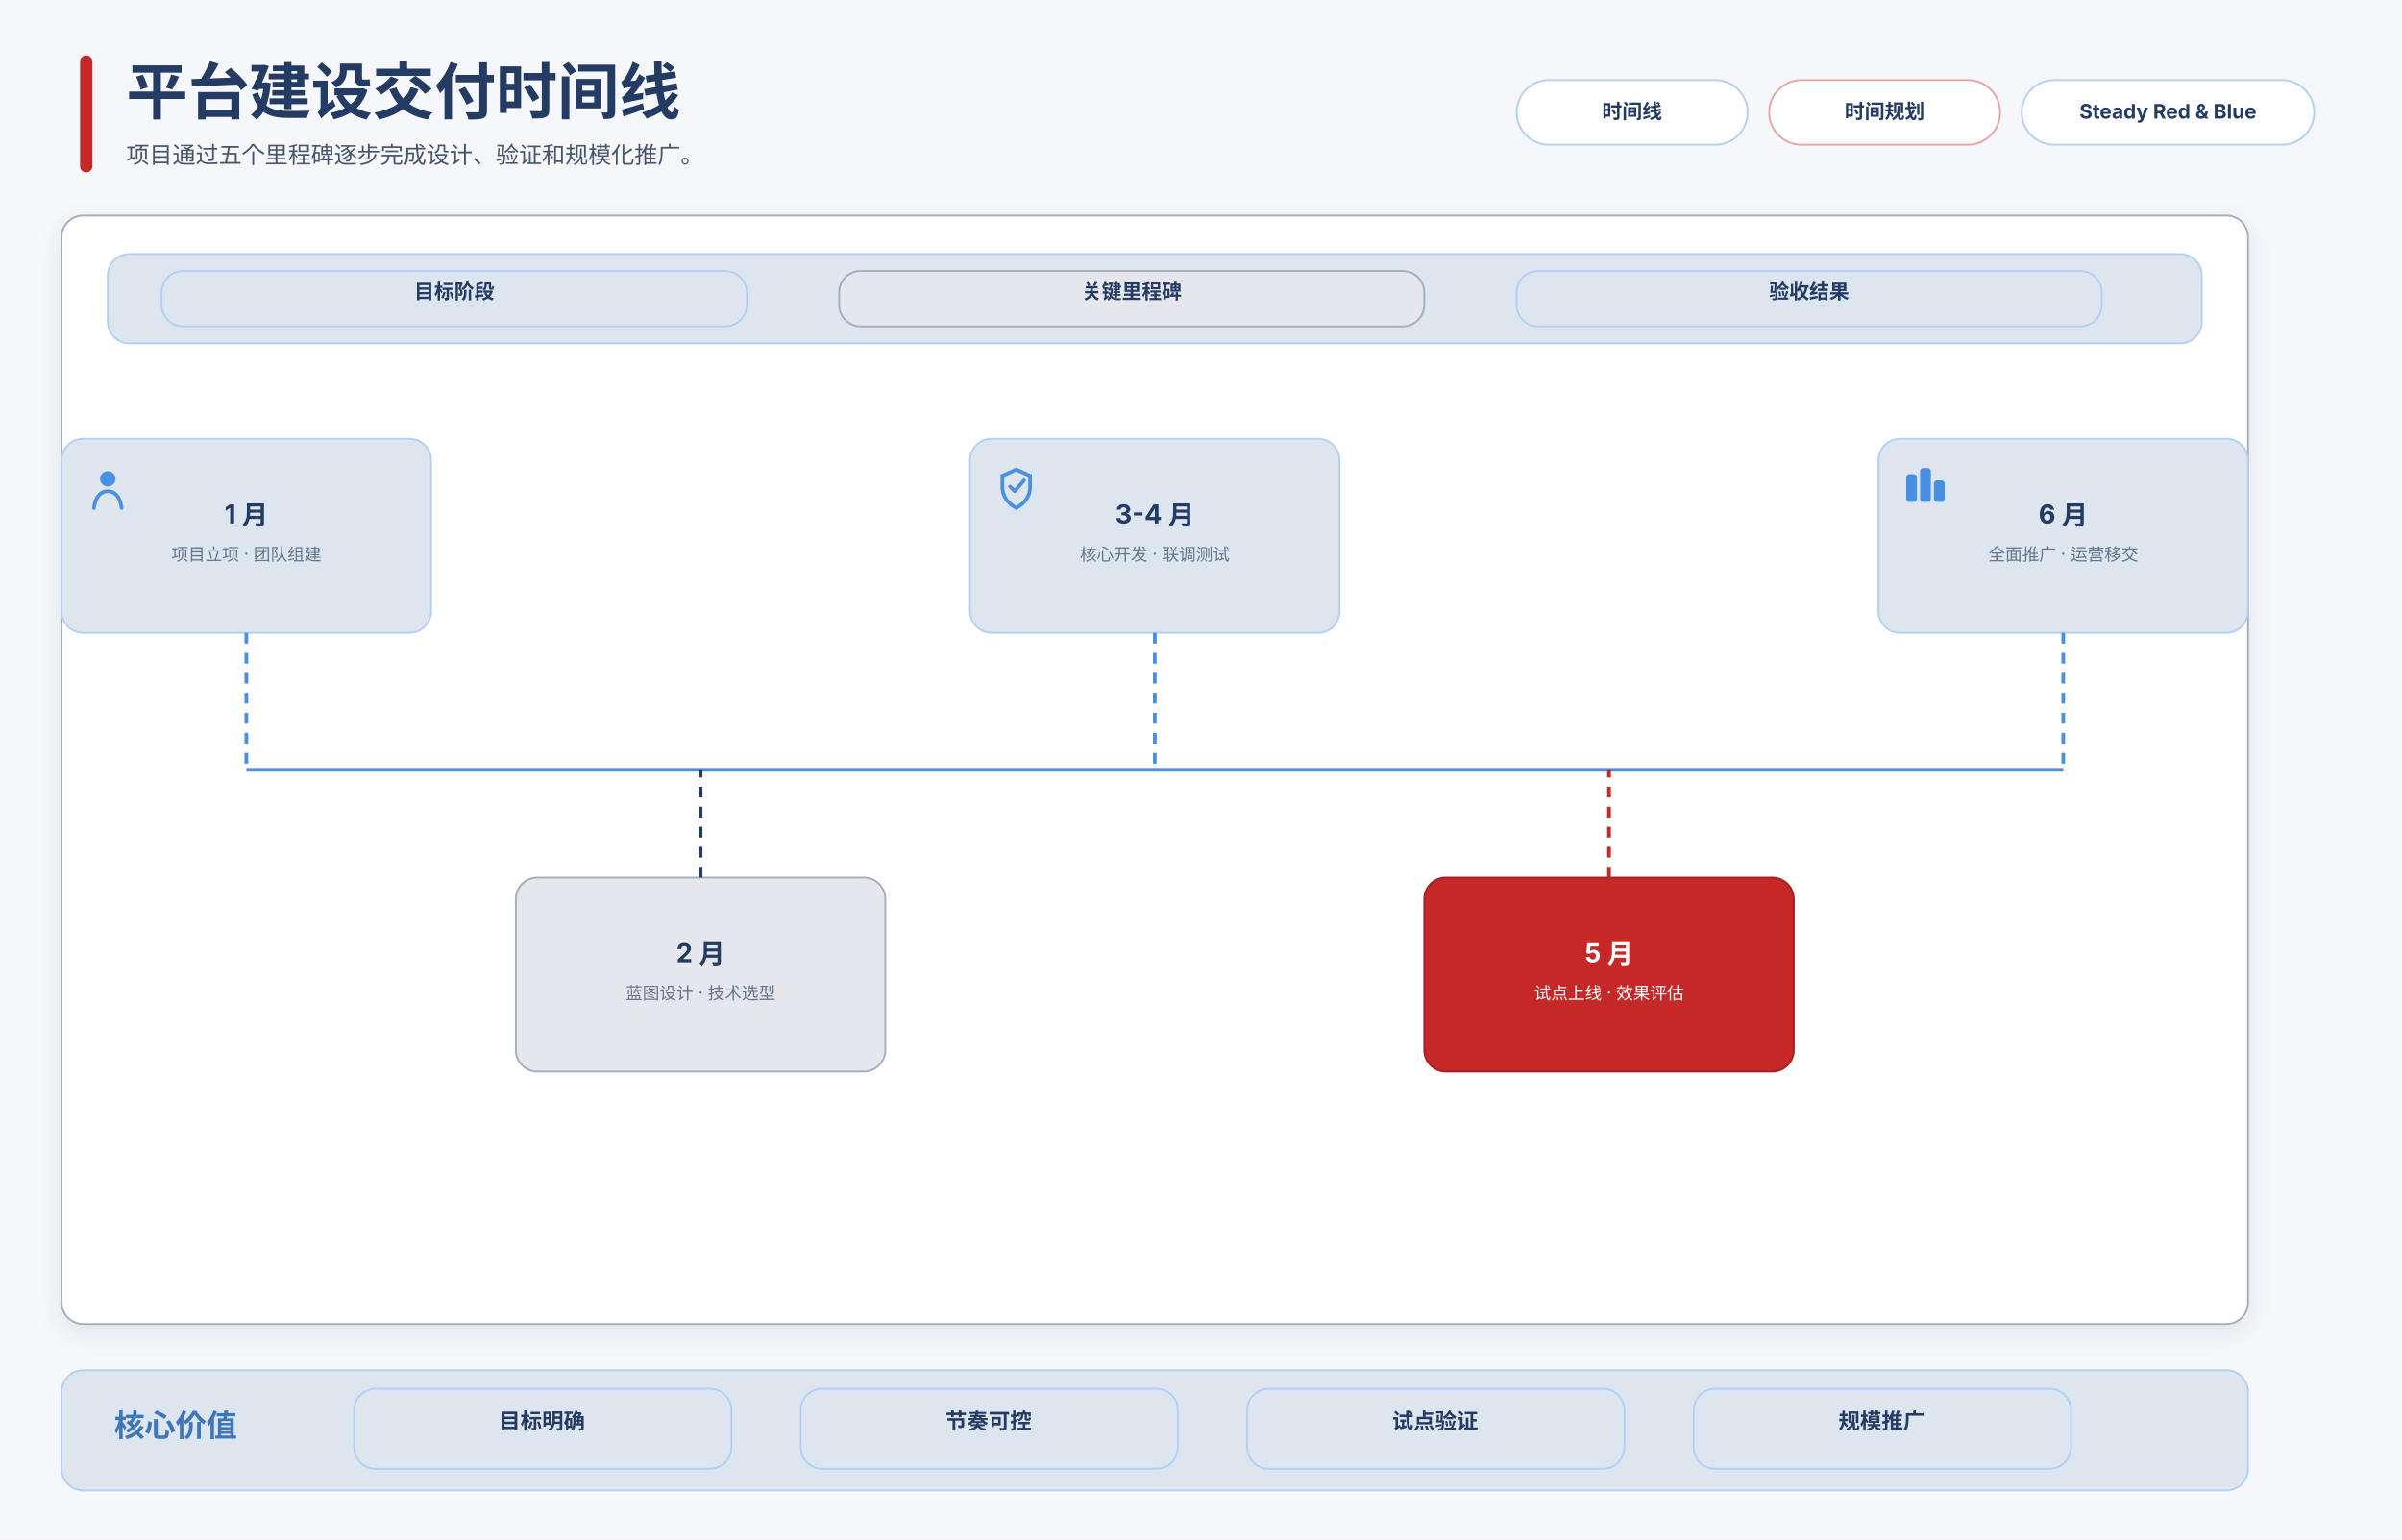
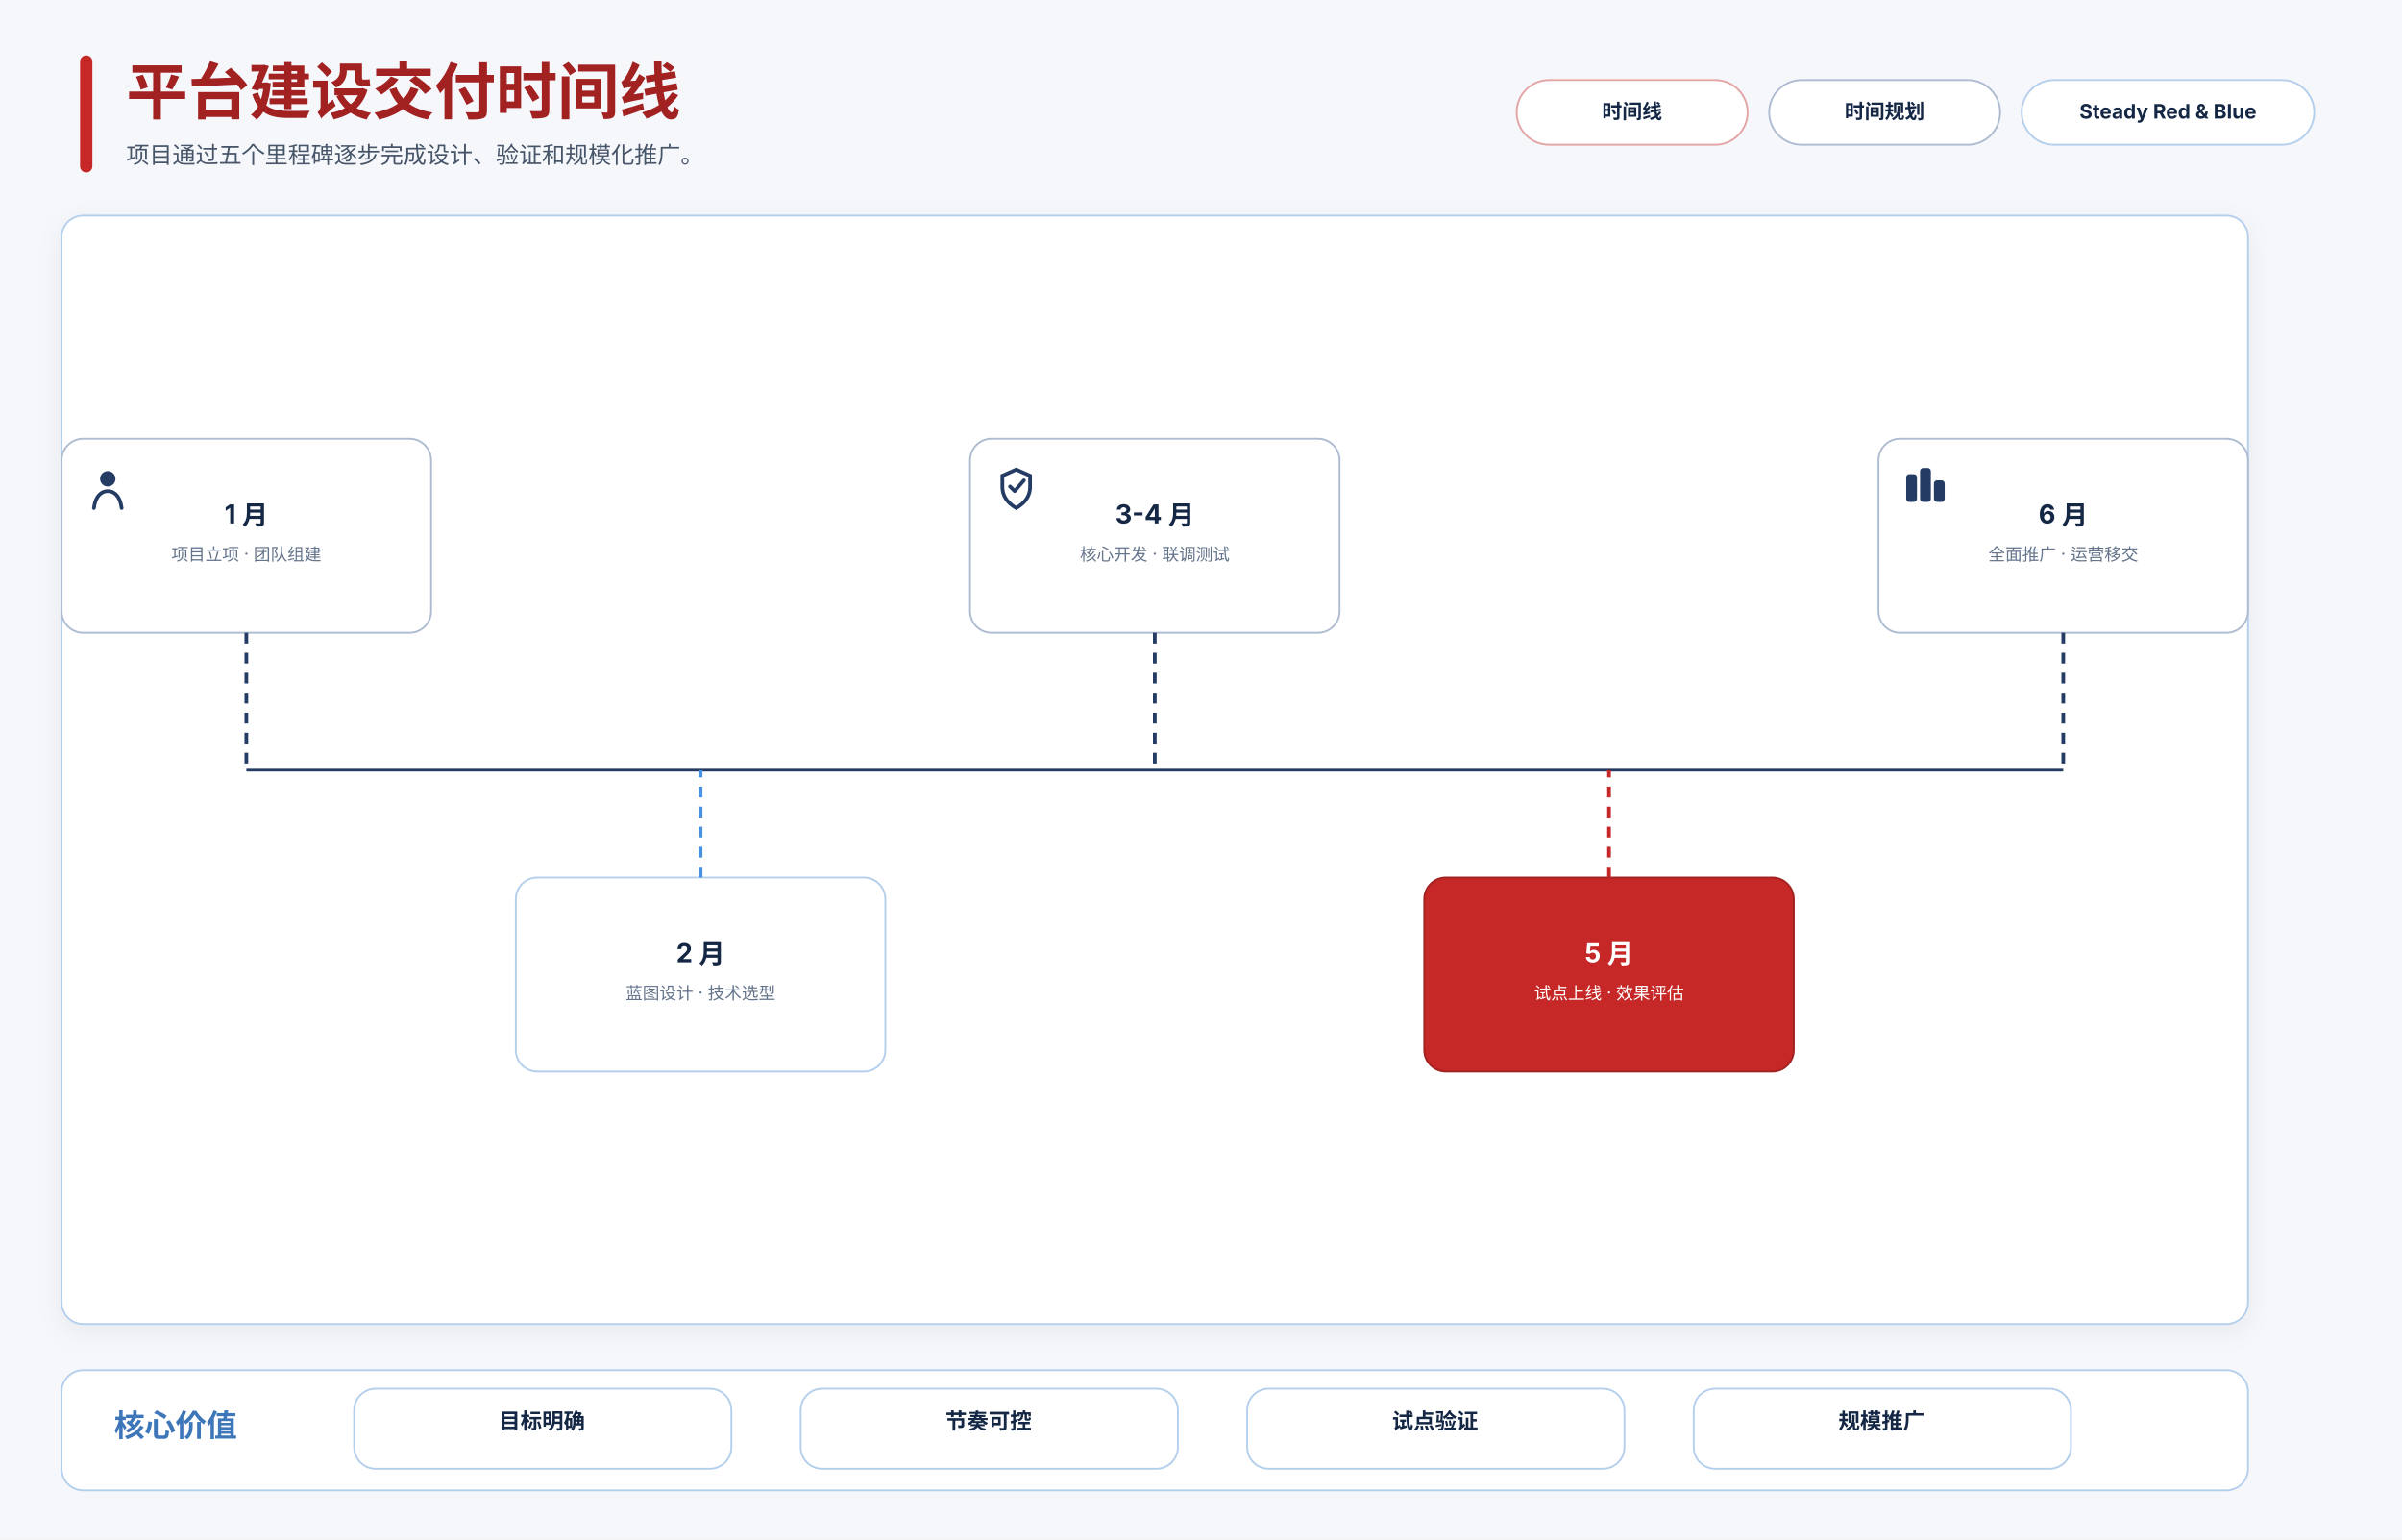
- <svg xmlns="http://www.w3.org/2000/svg" width="1560" height="1000" viewBox="0 0 1560 1000" role="img" aria-labelledby="title desc" font-family="Inter, Noto Sans SC, Microsoft YaHei, Arial, sans-serif" data-theme="steady-red-blue" data-mode="light" data-layout="timeline" data-dominant-axis="x" data-visual-contract="enterprise-v2" data-modules="focus-node footer-band top-band" data-generation="fresh-catalog-v1" data-diagram-type="timeline" data-spec-hash="87dc9366e4f0f0a7ad7485864863a8ed8bd47960cb89b1f88ce5d0bfab6f5539">
+ <svg xmlns="http://www.w3.org/2000/svg" width="1560" height="1000" viewBox="0 0 1560 1000" role="img" aria-labelledby="title desc" font-family="Inter, Noto Sans SC, Microsoft YaHei, Arial, sans-serif" data-theme="steady-red-blue" data-mode="light" data-layout="timeline" data-dominant-axis="x" data-visual-contract="enterprise-v2" data-modules="focus-node footer-band" data-generation="fresh-catalog-v1" data-diagram-type="timeline" data-spec-hash="87dc9366e4f0f0a7ad7485864863a8ed8bd47960cb89b1f88ce5d0bfab6f5539">
  <defs>
    <filter id="softShadow" x="-10%" y="-10%" width="120%" height="130%">
-       <feDropShadow dx="0" dy="5" stdDeviation="8" flood-color="#0F172A" flood-opacity="0.08" />
+       <feDropShadow dx="0" dy="5" stdDeviation="8" flood-color="#0F172A" flood-opacity="0.055" />
    </filter>
  </defs>
  <rect width="1560" height="1000" fill="#F6F7FB" />
  <rect x="52" y="36" width="8" height="76" rx="4" fill="#C62828" />
-   <text id="page-title" x="82" y="74" font-size="40" font-weight="700" text-anchor="start" fill="#243B63" data-role="page-title">平台建设交付时间线</text>
+   <text id="page-title" x="82" y="74" font-size="40" font-weight="700" text-anchor="start" fill="#A22121" data-role="page-title">平台建设交付时间线</text>
  <text id="subtitle" x="82" y="106" font-size="15" font-weight="400" text-anchor="start" fill="#475569">项目通过五个里程碑逐步完成设计、验证和规模化推广。</text>
-   <rect x="985" y="52" width="150" height="42" rx="21" fill="#FFFFFF" stroke="#B3D0F3" stroke-width="1.2" />
-   <text id="badge-0" x="1060" y="77" font-size="13" font-weight="700" text-anchor="middle" fill="#243B63">时间线</text>
-   <rect x="1149" y="52" width="150" height="42" rx="21" fill="#FFFFFF" stroke="#E7A5A5" stroke-width="1.2" />
-   <text id="badge-1" x="1224" y="77" font-size="13" font-weight="700" text-anchor="middle" fill="#243B63">时间规划</text>
-   <rect x="1313" y="52" width="190" height="42" rx="21" fill="#FFFFFF" stroke="#B3D0F3" stroke-width="1.2" />
-   <text id="badge-2" x="1408" y="77" font-size="13" font-weight="700" text-anchor="middle" fill="#243B63">Steady Red &amp; Blue</text>
-   <rect id="main-shell" x="40" y="140" width="1420" height="720" rx="14" fill="#FFFFFF" stroke="#A3ADBD" stroke-width="1.2" data-role="region" data-color-role="group" data-visual-role="canvas" filter="url(#softShadow)" />
-   <rect id="top-band" x="70" y="165" width="1360" height="58" rx="14" fill="#DDE6EF" stroke="#B3D0F3" stroke-width="1.2" data-role="region" data-color-role="axis-main" data-module="top-band" />
-   <rect id="top-chip-0" x="105" y="176" width="380" height="36" rx="14" fill="#DDE6EF" stroke="#B3D0F3" stroke-width="1.2" data-role="node" data-color-role="axis-main" />
-   <text x="295" y="194" font-size="13" font-weight="700" text-anchor="middle" fill="#243B63">目标阶段</text>
-   <rect id="top-chip-1" x="545" y="176" width="380" height="36" rx="14" fill="#E5E7EC" stroke="#A3ADBD" stroke-width="1.2" data-role="node" data-color-role="axis-cross" />
-   <text x="735" y="194" font-size="13" font-weight="700" text-anchor="middle" fill="#243B63">关键里程碑</text>
-   <rect id="top-chip-2" x="985" y="176" width="380" height="36" rx="14" fill="#DDE6EF" stroke="#B3D0F3" stroke-width="1.2" data-role="node" data-color-role="data-flow" />
-   <text x="1175" y="194" font-size="13" font-weight="700" text-anchor="middle" fill="#243B63">验收结果</text>
-   <rect id="footer-band" x="40" y="890" width="1420" height="78" rx="14" fill="#DDE6EF" stroke="#B3D0F3" stroke-width="1.2" data-role="region" data-color-role="data-flow" data-module="footer-band" />
-   <rect id="footer-0" x="230" y="902" width="245" height="52" rx="14" fill="#DDE6EF" stroke="#B3D0F3" stroke-width="1.2" data-role="node" data-color-role="data-flow" />
-   <text x="352" y="928" font-size="14" font-weight="700" text-anchor="middle" fill="#243B63">目标明确</text>
-   <rect id="footer-1" x="520" y="902" width="245" height="52" rx="14" fill="#DDE6EF" stroke="#B3D0F3" stroke-width="1.2" data-role="node" data-color-role="data-flow" />
-   <text x="642" y="928" font-size="14" font-weight="700" text-anchor="middle" fill="#243B63">节奏可控</text>
-   <rect id="footer-2" x="810" y="902" width="245" height="52" rx="14" fill="#DDE6EF" stroke="#B3D0F3" stroke-width="1.2" data-role="node" data-color-role="data-flow" />
-   <text x="932" y="928" font-size="14" font-weight="700" text-anchor="middle" fill="#243B63">试点验证</text>
-   <rect id="footer-3" x="1100" y="902" width="245" height="52" rx="14" fill="#DDE6EF" stroke="#B3D0F3" stroke-width="1.2" data-role="node" data-color-role="data-flow" />
-   <text x="1222" y="928" font-size="14" font-weight="700" text-anchor="middle" fill="#243B63">规模推广</text>
-   <rect id="stage-0" x="40" y="285" width="240" height="126" rx="14" fill="#DDE6EF" stroke="#B3D0F3" stroke-width="1.2" data-role="node" data-color-role="axis-main" />
-   <text x="160" y="340" font-size="17" font-weight="700" text-anchor="middle" fill="#243B63">1 月</text>
-   <text x="160" y="364" font-size="11" data-text-role="auxiliary" text-anchor="middle" fill="#64748B">项目立项 · 团队组建</text>
-   <rect id="stage-1" x="335" y="570" width="240" height="126" rx="14" fill="#E5E7EC" stroke="#A3ADBD" stroke-width="1.2" data-role="node" data-color-role="axis-cross" />
-   <text x="455" y="625" font-size="17" font-weight="700" text-anchor="middle" fill="#243B63">2 月</text>
-   <text x="455" y="649" font-size="11" data-text-role="auxiliary" text-anchor="middle" fill="#64748B">蓝图设计 · 技术选型</text>
-   <rect id="stage-2" x="630" y="285" width="240" height="126" rx="14" fill="#DDE6EF" stroke="#B3D0F3" stroke-width="1.2" data-role="node" data-color-role="axis-main" />
-   <text x="750" y="340" font-size="17" font-weight="700" text-anchor="middle" fill="#243B63">3-4 月</text>
-   <text x="750" y="364" font-size="11" data-text-role="auxiliary" text-anchor="middle" fill="#64748B">核心开发 · 联调测试</text>
-   <rect id="stage-3" x="925" y="570" width="240" height="126" rx="14" fill="#C62828" stroke="#A22121" stroke-width="1.2" data-role="node" data-color-role="focus" data-visual-role="focus" data-module="focus-node" />
-   <text x="1045" y="625" font-size="17" font-weight="700" text-anchor="middle" fill="#FFFFFF">5 月</text>
-   <text x="1045" y="649" font-size="11" data-text-role="auxiliary" text-anchor="middle" fill="#FFFFFF">试点上线 · 效果评估</text>
-   <rect id="stage-4" x="1220" y="285" width="240" height="126" rx="14" fill="#DDE6EF" stroke="#B3D0F3" stroke-width="1.2" data-role="node" data-color-role="axis-main" />
-   <text x="1340" y="340" font-size="17" font-weight="700" text-anchor="middle" fill="#243B63">6 月</text>
-   <text x="1340" y="364" font-size="11" data-text-role="auxiliary" text-anchor="middle" fill="#64748B">全面推广 · 运营移交</text>
+   <rect x="985" y="52" width="150" height="42" rx="21" fill="#FFFFFF" stroke="#E2A4A4" stroke-width="1.2" />
+   <text id="badge-0" x="1060" y="77" font-size="13" font-weight="700" text-anchor="middle" fill="#142744">时间线</text>
+   <rect x="1149" y="52" width="150" height="42" rx="21" fill="#FFFFFF" stroke="#AEBBD0" stroke-width="1.2" />
+   <text id="badge-1" x="1224" y="77" font-size="13" font-weight="700" text-anchor="middle" fill="#142744">时间规划</text>
+   <rect x="1313" y="52" width="190" height="42" rx="21" fill="#FFFFFF" stroke="#B4CFEC" stroke-width="1.2" />
+   <text id="badge-2" x="1408" y="77" font-size="13" font-weight="700" text-anchor="middle" fill="#142744">Steady Red &amp; Blue</text>
+   <rect id="main-shell" x="40" y="140" width="1420" height="720" rx="14" fill="#FFFFFF" stroke="#B4CFEC" stroke-width="1.2" data-font-color="#142744" data-role="region" data-color-role="group" data-visual-role="canvas" filter="url(#softShadow)" />
+   <rect id="footer-band" x="40" y="890" width="1420" height="78" rx="14" fill="#FFFFFF" stroke="#B4CFEC" stroke-width="1.2" data-font-color="#142744" data-role="region" data-color-role="axis-cross" data-module="footer-band" />
+   <rect id="footer-0" x="230" y="902" width="245" height="52" rx="14" fill="#FFFFFF" stroke="#B4CFEC" stroke-width="1.2" data-font-color="#142744" data-role="node" data-color-role="axis-cross" />
+   <text id="footer-0-label" x="352" y="928" font-size="14" font-weight="700" text-anchor="middle" fill="#142744">目标明确</text>
+   <rect id="footer-1" x="520" y="902" width="245" height="52" rx="14" fill="#FFFFFF" stroke="#B4CFEC" stroke-width="1.2" data-font-color="#142744" data-role="node" data-color-role="axis-cross" />
+   <text id="footer-1-label" x="642" y="928" font-size="14" font-weight="700" text-anchor="middle" fill="#142744">节奏可控</text>
+   <rect id="footer-2" x="810" y="902" width="245" height="52" rx="14" fill="#FFFFFF" stroke="#B4CFEC" stroke-width="1.2" data-font-color="#142744" data-role="node" data-color-role="axis-cross" />
+   <text id="footer-2-label" x="932" y="928" font-size="14" font-weight="700" text-anchor="middle" fill="#142744">试点验证</text>
+   <rect id="footer-3" x="1100" y="902" width="245" height="52" rx="14" fill="#FFFFFF" stroke="#B4CFEC" stroke-width="1.2" data-font-color="#142744" data-role="node" data-color-role="axis-cross" />
+   <text id="footer-3-label" x="1222" y="928" font-size="14" font-weight="700" text-anchor="middle" fill="#142744">规模推广</text>
+   <rect id="stage-0" x="40" y="285" width="240" height="126" rx="14" fill="#FFFFFF" stroke="#AEBBD0" stroke-width="1.2" data-font-color="#142744" data-role="node" data-color-role="axis-main" />
+   <text id="stage-0-label" x="160" y="340" font-size="17" font-weight="700" text-anchor="middle" fill="#142744">1 月</text>
+   <text id="stage-0-sublabel" x="160" y="364" font-size="11" data-text-role="auxiliary" text-anchor="middle" fill="#64748B">项目立项 · 团队组建</text>
+   <rect id="stage-1" x="335" y="570" width="240" height="126" rx="14" fill="#FFFFFF" stroke="#B4CFEC" stroke-width="1.2" data-font-color="#142744" data-role="node" data-color-role="axis-cross" />
+   <text id="stage-1-label" x="455" y="625" font-size="17" font-weight="700" text-anchor="middle" fill="#142744">2 月</text>
+   <text id="stage-1-sublabel" x="455" y="649" font-size="11" data-text-role="auxiliary" text-anchor="middle" fill="#64748B">蓝图设计 · 技术选型</text>
+   <rect id="stage-2" x="630" y="285" width="240" height="126" rx="14" fill="#FFFFFF" stroke="#AEBBD0" stroke-width="1.2" data-font-color="#142744" data-role="node" data-color-role="axis-main" />
+   <text id="stage-2-label" x="750" y="340" font-size="17" font-weight="700" text-anchor="middle" fill="#142744">3-4 月</text>
+   <text id="stage-2-sublabel" x="750" y="364" font-size="11" data-text-role="auxiliary" text-anchor="middle" fill="#64748B">核心开发 · 联调测试</text>
+   <rect id="stage-3" x="925" y="570" width="240" height="126" rx="14" fill="#C62828" stroke="#A22121" stroke-width="1.2" data-font-color="#FFFFFF" data-role="node" data-color-role="focus" data-visual-role="focus" data-module="focus-node" />
+   <text id="stage-3-label" x="1045" y="625" font-size="17" font-weight="700" text-anchor="middle" fill="#FFFFFF">5 月</text>
+   <text id="stage-3-sublabel" x="1045" y="649" font-size="11" data-text-role="auxiliary" text-anchor="middle" fill="#FFFFFF">试点上线 · 效果评估</text>
+   <rect id="stage-4" x="1220" y="285" width="240" height="126" rx="14" fill="#FFFFFF" stroke="#AEBBD0" stroke-width="1.2" data-font-color="#142744" data-role="node" data-color-role="axis-main" />
+   <text id="stage-4-label" x="1340" y="340" font-size="17" font-weight="700" text-anchor="middle" fill="#142744">6 月</text>
+   <text id="stage-4-sublabel" x="1340" y="364" font-size="11" data-text-role="auxiliary" text-anchor="middle" fill="#64748B">全面推广 · 运营移交</text>
  <text id="footer-title" x="74" y="933" font-size="20" font-weight="700" text-anchor="start" fill="#3D76B9">核心价值</text>
-   <g id="timeline-icon-0" data-role="icon" data-color-role="axis-main" fill="#4A90E2">
+   <g id="timeline-icon-0" data-role="icon" data-color-role="axis-main" fill="#243B63">
    <circle cx="70" cy="311" r="5" />
-     <path d="M61 330c1-8 5-11 9-11s8 3 9 11" fill="none" stroke="#4A90E2" stroke-width="2.4" stroke-linecap="round" />
+     <path d="M61 330c1-8 5-11 9-11s8 3 9 11" fill="none" stroke="#243B63" stroke-width="2.4" stroke-linecap="round" />
  </g>
-   <g id="timeline-icon-2" data-role="icon" data-color-role="axis-main" fill="#4A90E2">
-     <path d="M660 305l9 4v7c0 7-4 11-9 14-5-3-9-7-9-14V309z" fill="none" stroke="#4A90E2" stroke-width="2.4" />
-     <path d="M656 316l3 3 6-7" fill="none" stroke="#4A90E2" stroke-width="2.4" stroke-linecap="round" stroke-linejoin="round" />
+   <g id="timeline-icon-2" data-role="icon" data-color-role="axis-main" fill="#243B63">
+     <path d="M660 305l9 4v7c0 7-4 11-9 14-5-3-9-7-9-14V309z" fill="none" stroke="#243B63" stroke-width="2.4" />
+     <path d="M656 316l3 3 6-7" fill="none" stroke="#243B63" stroke-width="2.4" stroke-linecap="round" stroke-linejoin="round" />
  </g>
-   <g id="timeline-icon-4" data-role="icon" data-color-role="axis-main" fill="#4A90E2">
+   <g id="timeline-icon-4" data-role="icon" data-color-role="axis-main" fill="#243B63">
    <rect x="1238" y="308" width="7" height="18" rx="2" />
    <rect x="1247" y="304" width="7" height="22" rx="2" />
    <rect x="1256" y="312" width="7" height="14" rx="2" />
  </g>
-   <line id="timeline-axis" data-role="edge" data-color-role="axis-main" x1="160" y1="500" x2="1340" y2="500" stroke="#4A90E2" stroke-width="2.4" />
-   <line id="stage-link-0" data-role="edge" data-color-role="axis-main" x1="160" y1="411" x2="160" y2="500" stroke="#4A90E2" stroke-width="2.4" stroke-dasharray="7 6" />
-   <line id="stage-link-1" data-role="edge" data-color-role="axis-cross" x1="455" y1="570" x2="455" y2="500" stroke="#243B63" stroke-width="2.4" stroke-dasharray="7 6" />
-   <line id="stage-link-2" data-role="edge" data-color-role="axis-main" x1="750" y1="411" x2="750" y2="500" stroke="#4A90E2" stroke-width="2.4" stroke-dasharray="7 6" />
+   <line id="timeline-axis" data-role="edge" data-color-role="axis-main" x1="160" y1="500" x2="1340" y2="500" stroke="#243B63" stroke-width="2.4" />
+   <line id="stage-link-0" data-role="edge" data-color-role="axis-main" x1="160" y1="411" x2="160" y2="500" stroke="#243B63" stroke-width="2.4" stroke-dasharray="7 6" />
+   <line id="stage-link-1" data-role="edge" data-color-role="axis-cross" x1="455" y1="570" x2="455" y2="500" stroke="#4A90E2" stroke-width="2.4" stroke-dasharray="7 6" />
+   <line id="stage-link-2" data-role="edge" data-color-role="axis-main" x1="750" y1="411" x2="750" y2="500" stroke="#243B63" stroke-width="2.4" stroke-dasharray="7 6" />
  <line id="stage-link-3" data-role="edge" data-color-role="focus" x1="1045" y1="570" x2="1045" y2="500" stroke="#C62828" stroke-width="2.4" stroke-dasharray="7 6" />
-   <line id="stage-link-4" data-role="edge" data-color-role="axis-main" x1="1340" y1="411" x2="1340" y2="500" stroke="#4A90E2" stroke-width="2.4" stroke-dasharray="7 6" />
+   <line id="stage-link-4" data-role="edge" data-color-role="axis-main" x1="1340" y1="411" x2="1340" y2="500" stroke="#243B63" stroke-width="2.4" stroke-dasharray="7 6" />
</svg>
